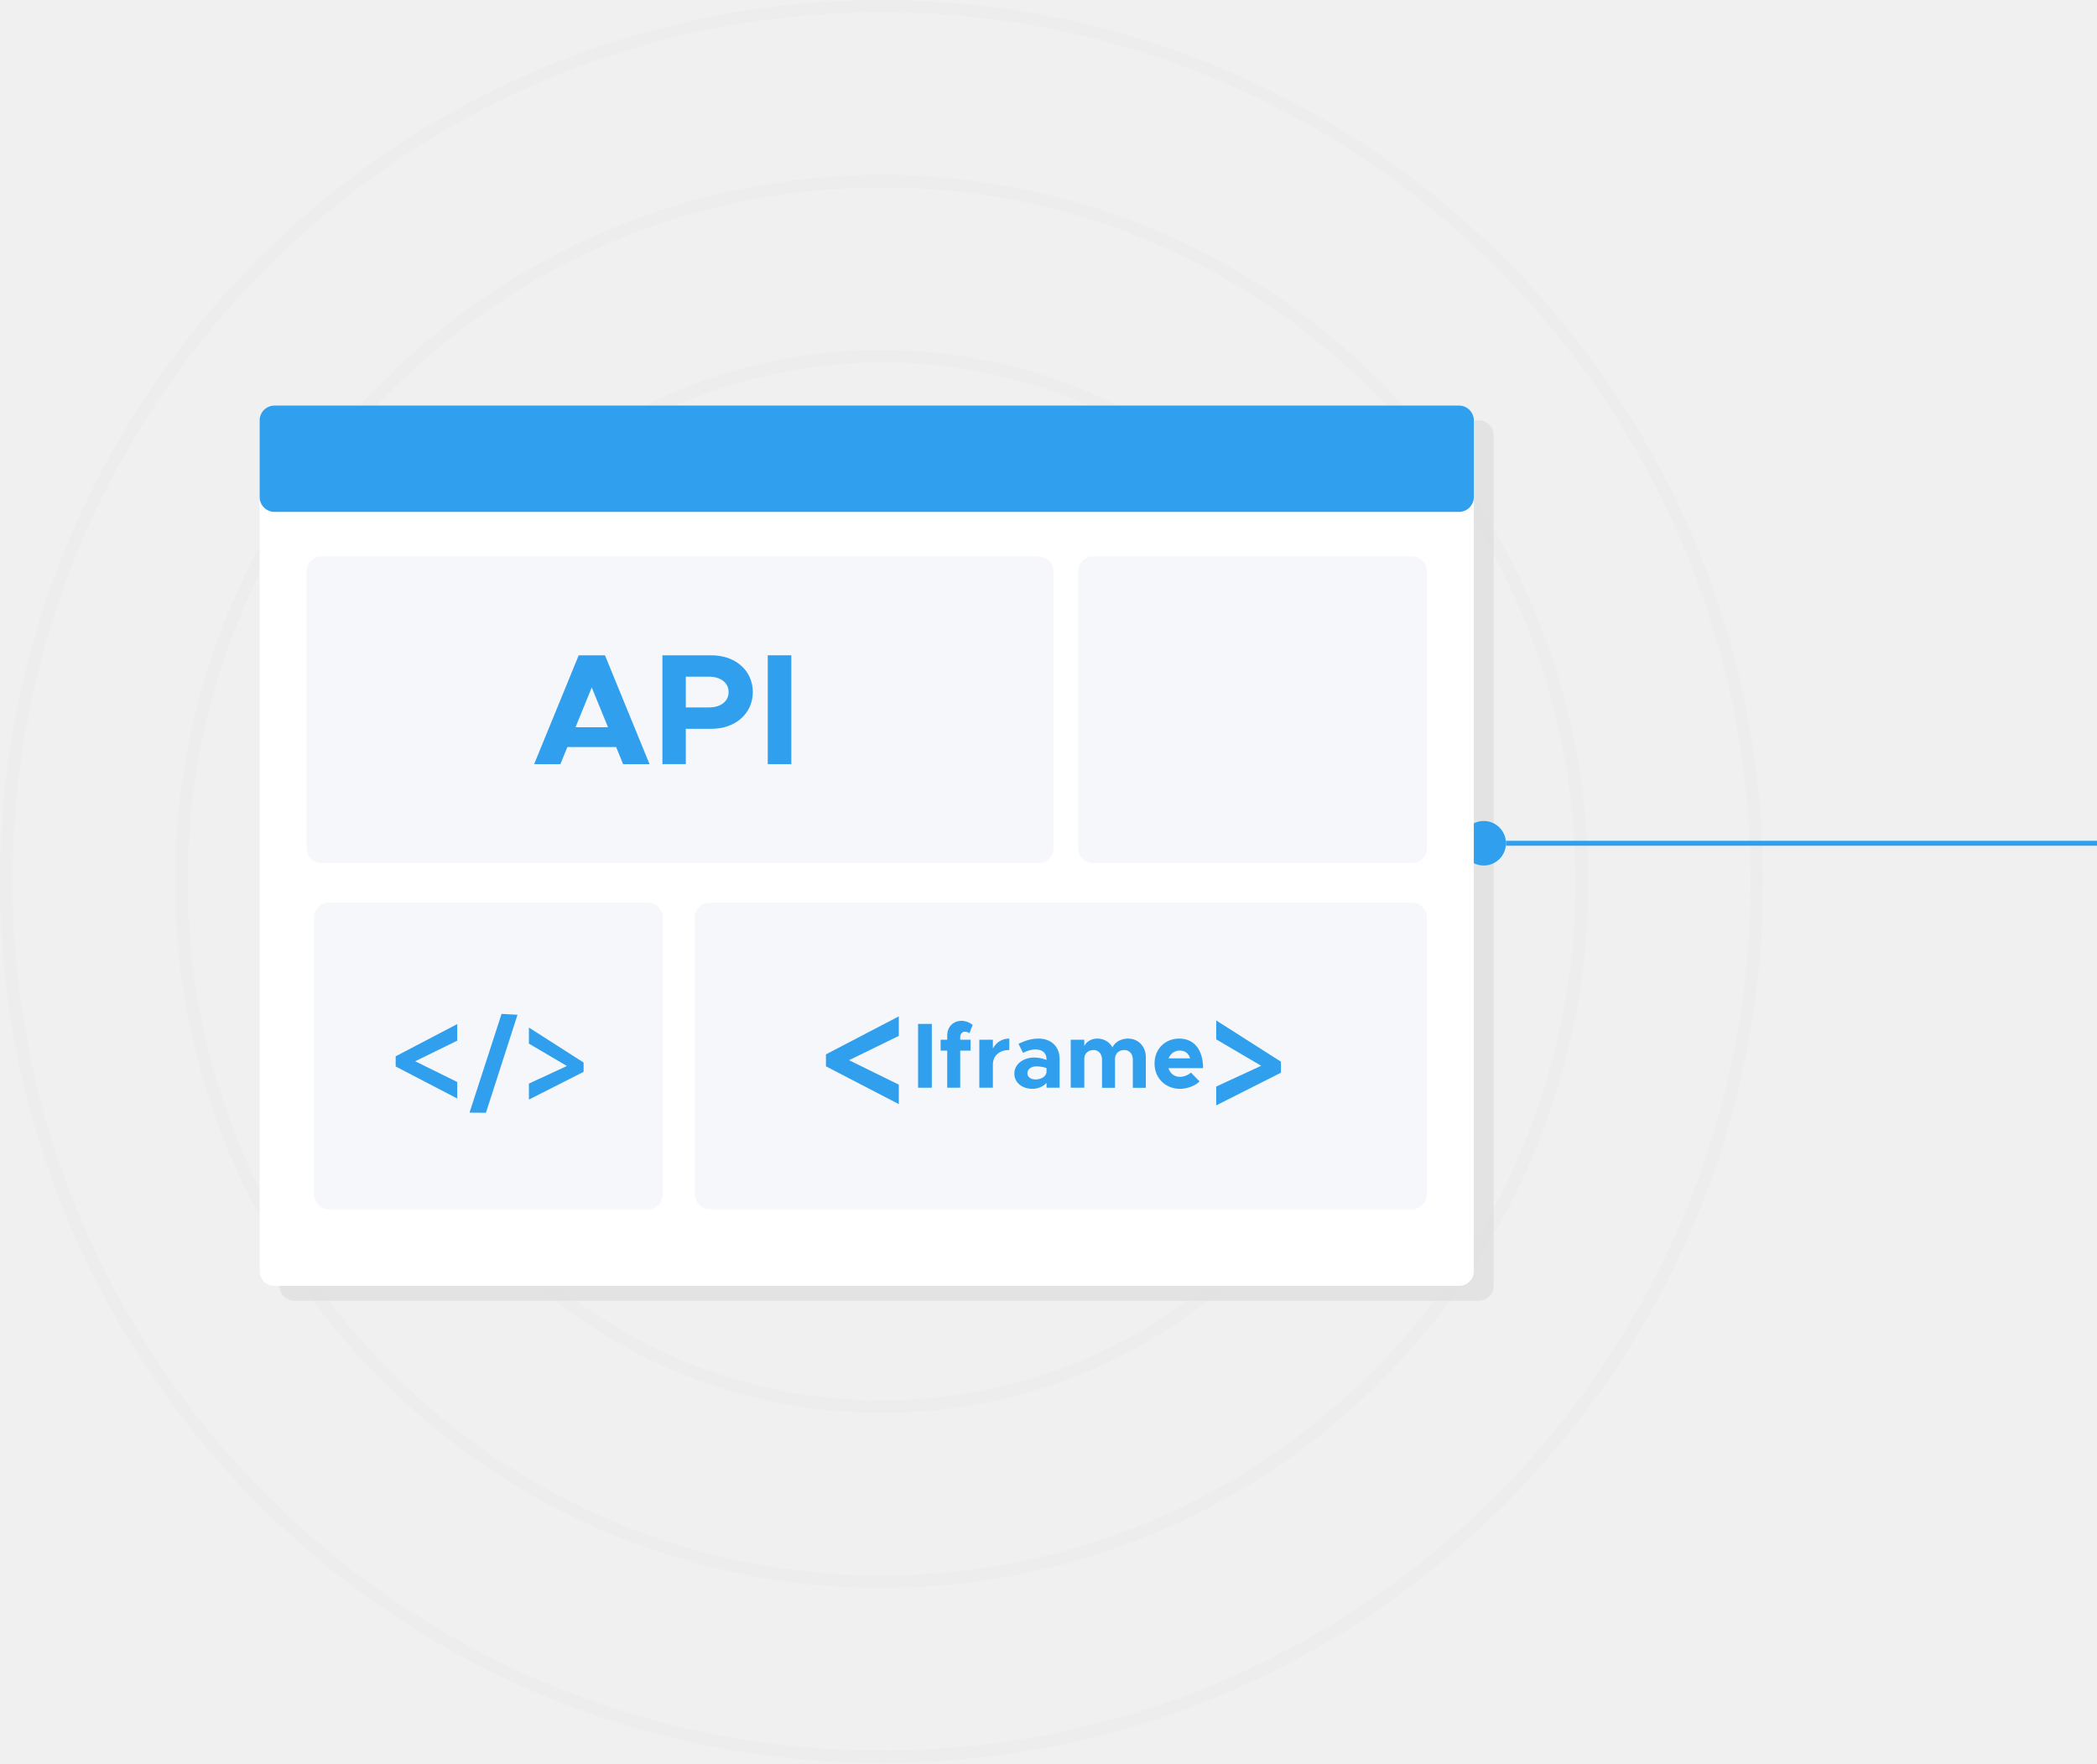
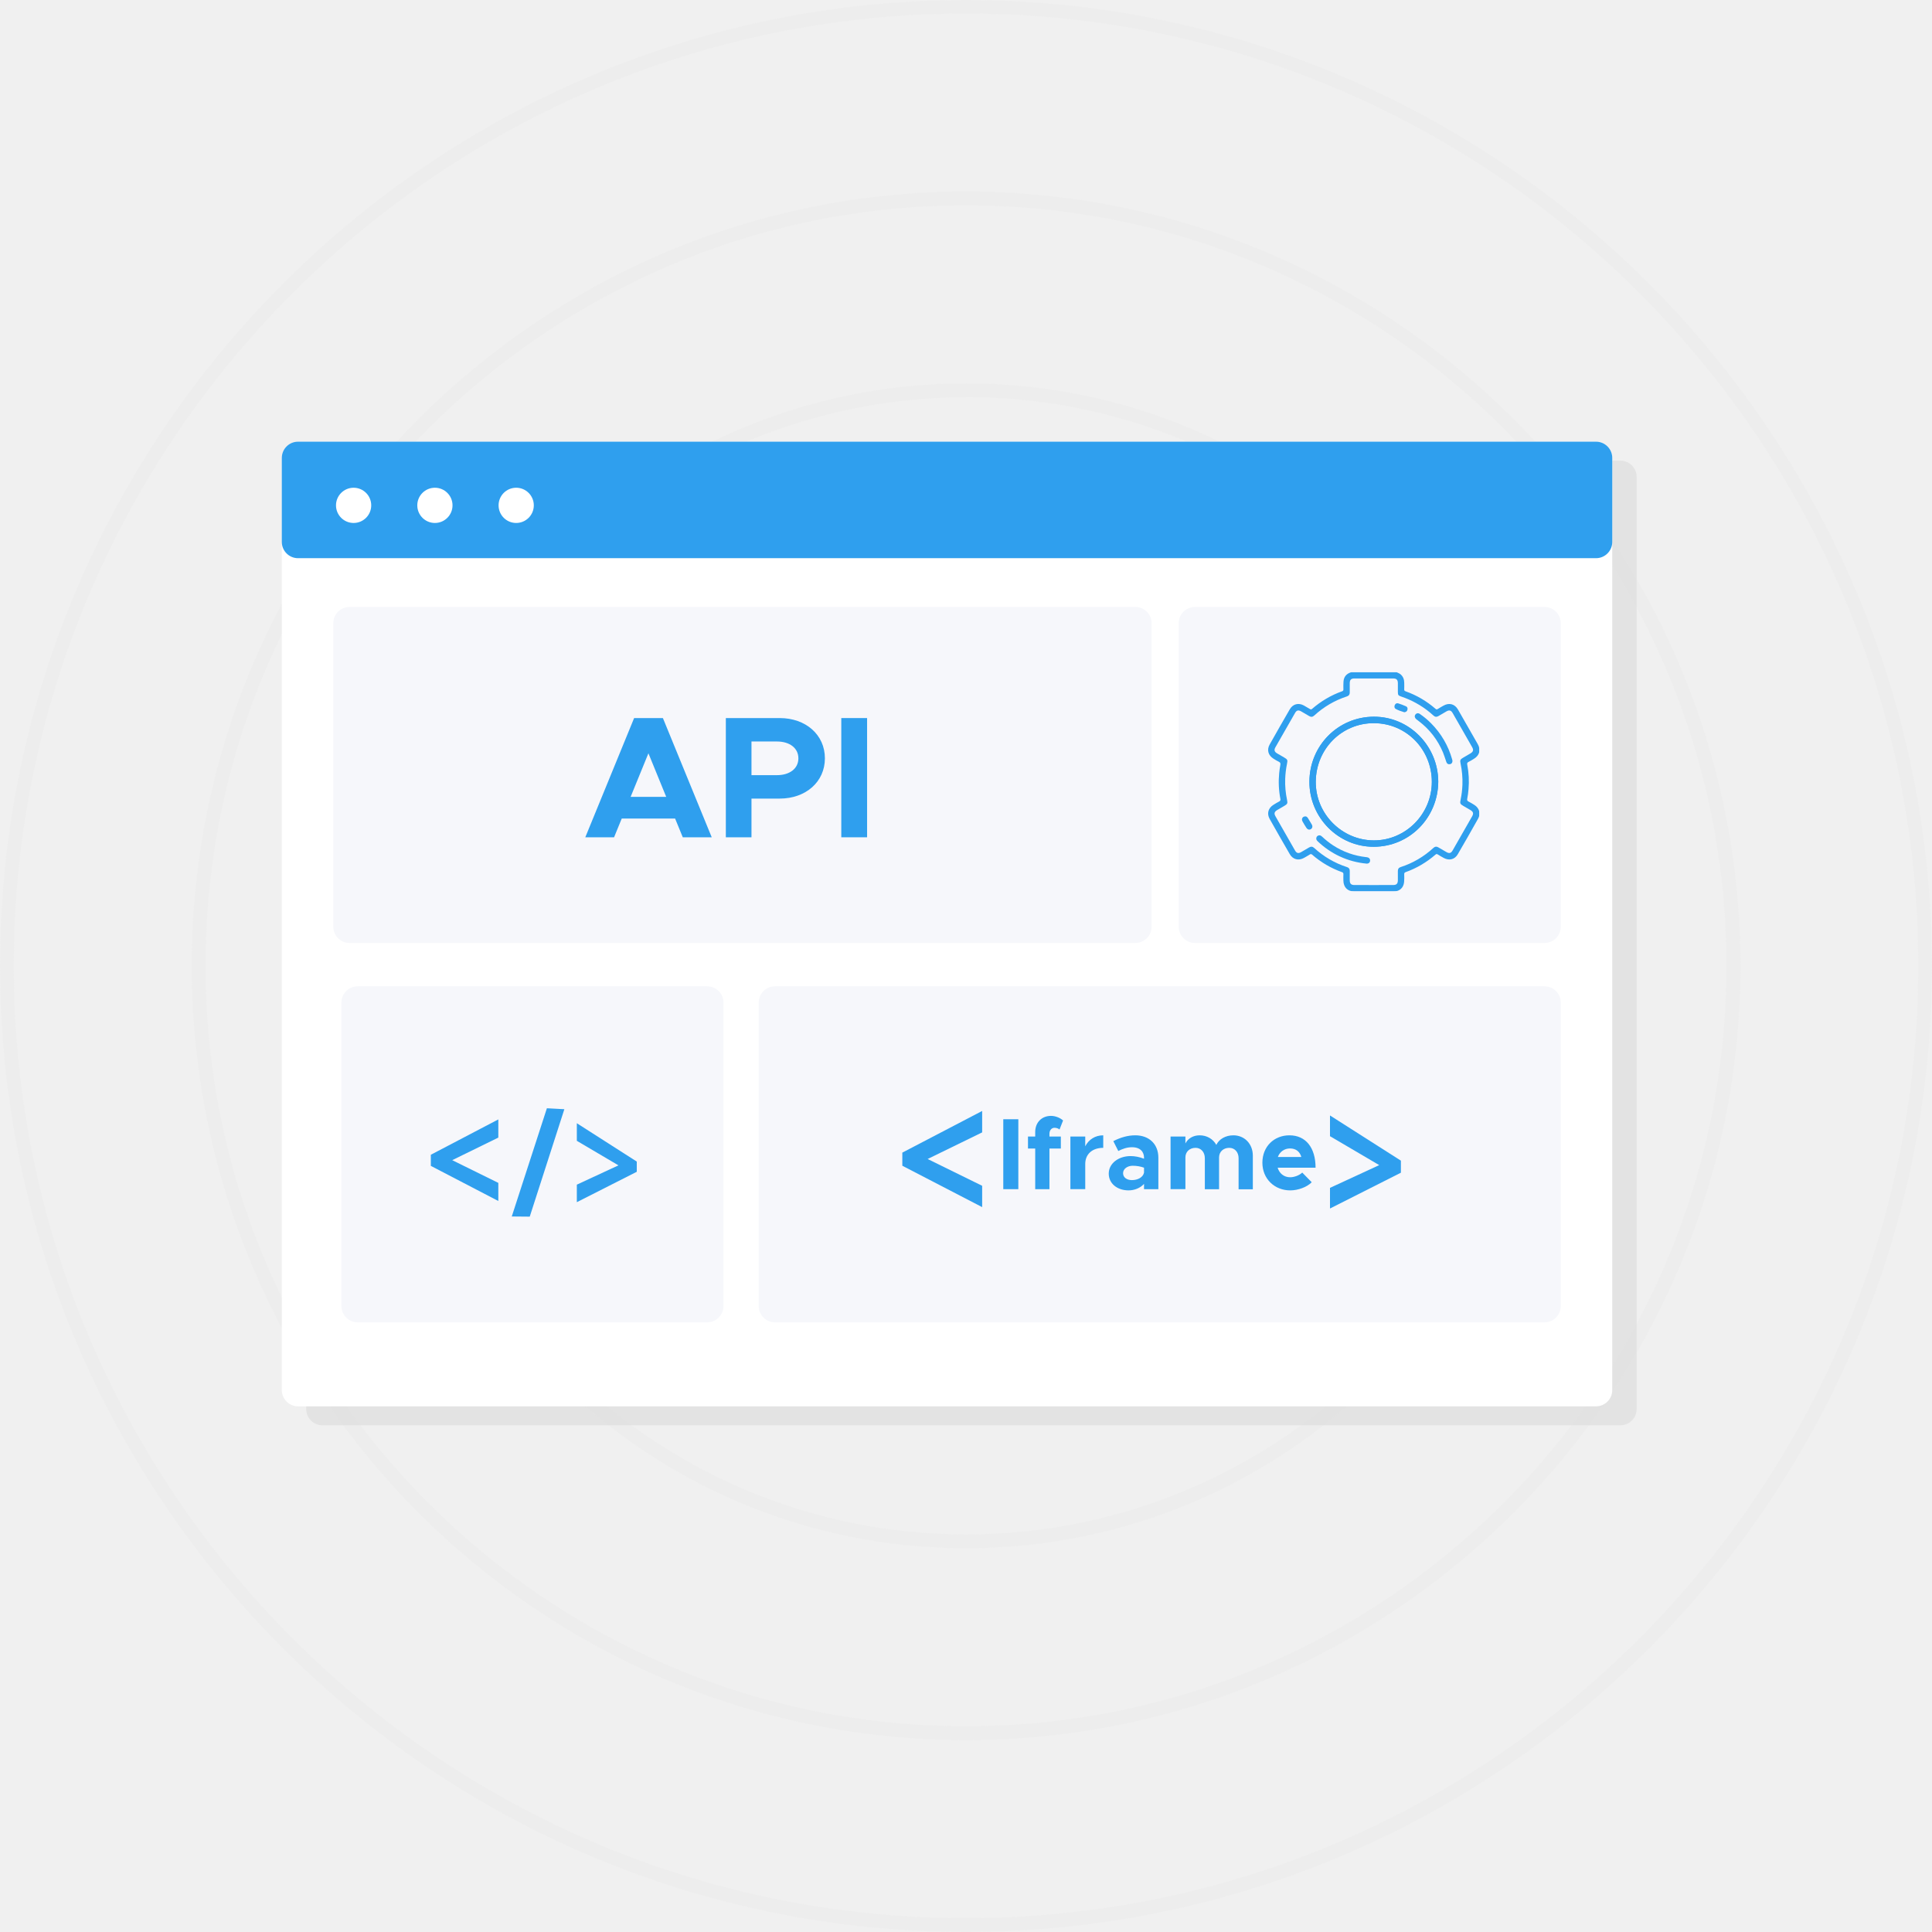
- <svg xmlns="http://www.w3.org/2000/svg" width="848" height="713" viewBox="0 0 848 713" fill="none">
+ <svg xmlns="http://www.w3.org/2000/svg" width="713" height="713" viewBox="0 0 713 713" fill="none">
  <path d="M119 526L598 526C601.314 526 604 523.314 604 520V176C604 172.686 601.314 170 598 170L119 170C115.686 170 113 172.686 113 176L113 520C113 523.314 115.686 526 119 526Z" fill="#E3E3E3" />
  <circle cx="130.5" cy="186.5" r="6.5" fill="white" />
+   <g opacity="0.15">
+     <path d="M356.5 713C159.89 713 0 553.045 0 356.5C0 159.955 159.955 0 356.5 0C553.045 0 713 159.955 713 356.5C713 553.045 553.175 713 356.5 713ZM356.5 5.023C162.742 5.023 5.104 162.661 5.104 356.435C5.104 550.209 162.807 707.847 356.5 707.847C550.193 707.847 707.912 550.209 707.912 356.435C707.912 162.661 550.339 5.023 356.5 5.023Z" fill="#E0E0E0" />
+     <path d="M356.501 642.202C198.928 642.202 70.733 514.008 70.733 356.435C70.733 198.862 198.992 70.668 356.501 70.668C514.009 70.668 642.333 198.878 642.333 356.435C642.333 513.992 514.138 642.202 356.501 642.202ZM356.501 75.821C201.78 75.821 75.886 201.698 75.886 356.435C75.886 511.172 201.844 637.033 356.501 637.033C511.157 637.033 637.115 511.156 637.115 356.435C637.115 201.714 511.303 75.821 356.501 75.821Z" fill="#E0E0E0" />
+     <path d="M356.501 571.405C237.965 571.405 141.531 474.971 141.531 356.435C141.531 237.899 238.029 141.466 356.501 141.466C474.972 141.466 571.47 237.899 571.47 356.435C571.47 474.971 475.102 571.405 356.501 571.405ZM356.501 146.619C300.885 146.7 247.571 168.834 208.251 208.167C168.931 247.499 146.813 300.819 146.749 356.435C146.749 472.119 240.881 566.252 356.566 566.252C412.221 566.252 465.597 544.143 504.951 504.788C544.305 465.434 566.414 412.058 566.414 356.403C566.414 300.747 544.305 247.371 504.951 208.017C465.597 168.663 412.221 146.554 356.566 146.554L356.501 146.619Z" fill="#E0E0E0" />
+     <path d="M356.501 500.607C327.977 500.607 300.093 492.149 276.376 476.302C252.659 460.454 234.174 437.93 223.258 411.577C212.343 385.224 209.487 356.227 215.051 328.251C220.616 300.274 234.352 274.577 254.522 254.407C274.691 234.238 300.389 220.502 328.365 214.937C356.341 209.373 385.339 212.229 411.692 223.144C438.044 234.06 460.569 252.545 476.416 276.262C492.263 299.979 500.721 327.862 500.721 356.387C500.691 394.627 485.487 431.293 458.447 458.333C431.407 485.373 394.741 500.577 356.501 500.607ZM356.501 217.416C329.005 217.416 302.128 225.57 279.266 240.845C256.405 256.121 238.586 277.833 228.064 303.235C217.542 328.637 214.789 356.589 220.153 383.556C225.517 410.523 238.758 435.294 258.2 454.736C277.642 474.178 302.413 487.419 329.38 492.783C356.347 498.147 384.299 495.394 409.701 484.872C435.103 474.35 456.815 456.531 472.091 433.67C487.366 410.808 495.52 383.93 495.52 356.435C495.477 319.578 480.816 284.243 454.755 258.181C428.693 232.12 393.358 217.459 356.501 217.416Z" fill="#E0E0E0" />
+     <path d="M356.501 429.809C341.989 429.809 327.803 425.506 315.737 417.444C303.67 409.381 294.266 397.922 288.712 384.514C283.159 371.107 281.706 356.354 284.537 342.121C287.368 327.888 294.356 314.813 304.618 304.552C314.879 294.29 327.953 287.302 342.187 284.471C356.42 281.64 371.173 283.093 384.58 288.646C397.988 294.2 409.447 303.604 417.51 315.671C425.572 327.737 429.875 341.923 429.875 356.435C429.854 375.889 422.117 394.539 408.361 408.295C394.605 422.051 375.955 429.788 356.501 429.809ZM356.501 288.214C343.008 288.214 329.818 292.215 318.6 299.711C307.381 307.208 298.637 317.862 293.473 330.328C288.31 342.794 286.959 356.511 289.591 369.745C292.223 382.978 298.721 395.134 308.262 404.675C317.802 414.216 329.958 420.713 343.192 423.346C356.425 425.978 370.142 424.627 382.608 419.463C395.074 414.3 405.729 405.556 413.225 394.337C420.721 383.118 424.722 369.928 424.722 356.435C424.701 338.348 417.506 321.009 404.717 308.219C391.928 295.43 374.588 288.236 356.501 288.214Z" fill="#E0E0E0" />
+   </g>
+   <g clip-path="url(#clip0_678_187)">
+     <path d="M110 519L589 519C592.314 519 595 516.314 595 513V169C595 165.686 592.314 163 589 163L110 163C106.686 163 104 165.686 104 169L104 513C104 516.314 106.686 519 110 519Z" fill="white" />
+     <path d="M129 348L419 348C422.314 348 425 345.314 425 342V230C425 226.686 422.314 224 419 224L129 224C125.686 224 123 226.686 123 230V342C123 345.314 125.686 348 129 348Z" fill="#F6F7FB" />
+     <path d="M441 348H570C573.314 348 576 345.314 576 342V230C576 226.686 573.314 224 570 224H441C437.686 224 435 226.686 435 230V342C435 345.314 437.686 348 441 348Z" fill="#F6F7FB" />
+     <path d="M132 488H261C264.314 488 267 485.314 267 482V370C267 366.686 264.314 364 261 364H132C128.686 364 126 366.686 126 370L126 482C126 485.314 128.686 488 132 488Z" fill="#F6F7FB" />
+     <path d="M286 488L570 488C573.314 488 576 485.314 576 482V370C576 366.686 573.314 364 570 364H286C282.686 364 280 366.686 280 370V482C280 485.314 282.686 488 286 488Z" fill="#F6F7FB" />
+     <path d="M110 205.999L589 205.999C592.314 205.999 595 203.313 595 199.999V169C595 165.686 592.314 163 589 163L110 163C106.686 163 104 165.686 104 169V199.999C104 203.313 106.686 205.999 110 205.999Z" fill="#2F9FEE" />
+     <path d="M183.905 443.224L159 430.265V426.157L183.905 413.116V419.825L166.896 428.157L183.905 436.543V443.224Z" fill="#2F9FEE" />
+     <path d="M208.274 409.349L195.501 448.999L188.865 448.94L201.829 409L208.275 409.349H208.274Z" fill="#2F9FEE" />
+     <path d="M212.879 437.194L228.238 430.071L212.879 421.016V414.523L235 428.674V432.445L212.879 443.661V437.195V437.194Z" fill="#2F9FEE" />
+     <g clip-path="url(#clip1_678_187)">
+       <path d="M362.463 445.485L333 430.213V425.371L362.463 410V417.907L342.341 427.726L362.463 437.611V445.485Z" fill="#2F9FEE" />
+       <path d="M490.83 438.379L509 429.983L490.83 419.311V411.657L517 428.336V432.781L490.83 446V438.379Z" fill="#2F9FEE" />
+       <path d="M370.258 413.053H375.812V438.858H370.258V413.053Z" fill="#2F9FEE" />
+       <path d="M387.296 419.438H391.5V423.871H387.296V438.858H382.042V423.871H379.377V419.438H382.042V417.748C382.042 414.255 384.443 411.813 387.86 411.813C389.435 411.813 391.2 412.489 392.326 413.503L391.012 416.846C390.637 416.471 389.886 416.208 389.136 416.208C388.122 416.208 387.296 417.11 387.296 418.388V419.439V419.438Z" fill="#2F9FEE" />
+       <path d="M407.148 418.987V423.607C403.095 423.607 400.505 425.936 400.505 429.579V438.856H395.025V419.438H400.505V423.044C401.781 420.528 404.183 418.987 407.148 418.987Z" fill="#2F9FEE" />
+       <path d="M427.491 427.251V438.858H422.199V436.904C420.811 438.481 418.596 439.307 416.495 439.307C412.367 439.307 409.177 436.829 409.177 433.11C409.177 429.391 412.742 426.649 417.246 426.649C418.822 426.649 420.548 426.987 422.199 427.625V427.25C422.199 425.184 420.923 423.381 417.734 423.381C415.933 423.381 414.243 423.982 412.704 424.771L410.865 421.128C413.604 419.738 416.269 418.987 418.971 418.987C424.038 418.987 427.491 422.179 427.491 427.25V427.251ZM422.199 432.736V430.933C420.96 430.482 419.535 430.22 418.033 430.22C416.044 430.22 414.468 431.384 414.468 432.961C414.468 434.538 415.857 435.516 417.734 435.516C419.835 435.516 421.824 434.539 422.199 432.736Z" fill="#2F9FEE" />
+       <path d="M462.355 426.499V438.895H457.1V427.438C457.1 425.185 455.674 423.607 453.648 423.607C451.471 423.607 449.895 425.071 449.895 427.137V438.894H444.641V427.437C444.641 425.184 443.215 423.605 441.226 423.605C439.011 423.605 437.473 425.07 437.473 427.136V438.855H431.993V419.438H437.473V421.992C438.411 420.152 440.325 418.987 442.727 418.987C445.392 418.987 447.681 420.34 448.883 422.518C449.897 420.377 452.298 418.987 455.188 418.987C459.242 418.987 462.356 422.105 462.356 426.499H462.355Z" fill="#2F9FEE" />
+       <path d="M480.592 432.736L484.083 436.303C482.356 438.106 479.017 439.309 476.163 439.309C470.384 439.309 465.88 435.065 465.88 429.092C465.88 423.12 470.196 418.988 475.863 418.988C481.943 418.988 485.507 423.608 485.507 430.933H471.509C472.147 433.037 473.836 434.464 476.125 434.464C477.664 434.464 479.54 433.75 480.591 432.736H480.592ZM471.585 426.989H480.254C479.73 425.074 478.302 423.833 476.088 423.833C474.023 423.833 472.298 425.035 471.585 426.989Z" fill="#2F9FEE" />
+     </g>
+   </g>
+   <path d="M249.145 302.082H229.451L226.62 309H216L234.021 265H244.641L262.662 309H251.979L249.147 302.082H249.145ZM245.863 294.076L239.298 278.001L232.733 294.076H245.861H245.863Z" fill="#2F9FEE" />
+   <path d="M267.87 265H287.757C297.347 265 304.426 271.149 304.426 279.858C304.426 288.567 297.347 294.716 287.757 294.716H277.331V308.998H267.87V265ZM286.728 286.071C291.425 286.071 294.643 283.637 294.643 279.858C294.643 276.079 291.425 273.646 286.728 273.646H277.331V286.071H286.728Z" fill="#2F9FEE" />
+   <path d="M310.476 265H320V309H310.476V265Z" fill="#2F9FEE" />
  <circle cx="160.5" cy="186.5" r="6.5" fill="white" />
+   <circle cx="130.5" cy="186.5" r="6.5" fill="white" />
  <circle cx="190.5" cy="186.5" r="6.5" fill="white" />
-   <g clip-path="url(#clip0_678_187)">
-     <mask id="path-5-inside-1_678_187" fill="white">
+   <g clip-path="url(#clip2_678_187)">
+     <mask id="path-31-inside-1_678_187" fill="white">
      <path d="M544.105 297.056C543.399 296.61 542.683 296.172 541.938 295.798C541.473 295.564 541.378 295.269 541.476 294.798C541.72 293.638 541.844 292.46 541.95 291.278C542.226 288.212 542.047 285.172 541.481 282.153C541.398 281.715 541.467 281.429 541.912 281.209C542.612 280.864 543.278 280.444 543.948 280.038C546.017 278.785 546.569 276.749 545.366 274.625C542.947 270.356 540.513 266.097 538.059 261.849C536.871 259.794 534.811 259.248 532.758 260.392C532.029 260.799 531.302 261.212 530.598 261.661C530.279 261.864 530.072 261.85 529.785 261.6C526.493 258.733 522.797 256.568 518.696 255.111C518.355 254.989 518.208 254.817 518.223 254.43C518.254 253.614 518.241 252.796 518.23 251.978C518.214 250.738 517.831 249.666 516.856 248.841C516.389 248.446 515.8 248.317 515.303 247.999H498.698C498.618 248.052 498.543 248.124 498.455 248.154C496.855 248.695 495.94 249.806 495.815 251.507C495.743 252.477 495.759 253.456 495.779 254.43C495.787 254.815 495.647 254.99 495.306 255.111C491.202 256.565 487.519 258.755 484.223 261.61C483.926 261.868 483.719 261.848 483.414 261.659C482.682 261.206 481.938 260.769 481.183 260.355C479.195 259.267 477.131 259.8 475.987 261.772C473.487 266.085 471.012 270.412 468.568 274.756C467.444 276.753 468.029 278.781 469.981 279.987C470.626 280.386 471.262 280.81 471.948 281.12C472.565 281.397 472.605 281.792 472.499 282.371C472.322 283.328 472.179 284.294 472.084 285.262C471.769 288.481 471.909 291.684 472.525 294.859C472.614 295.318 472.493 295.574 472.071 295.79C471.352 296.157 470.661 296.584 469.972 297.009C468.028 298.212 467.451 300.247 468.575 302.247C471.02 306.591 473.493 310.919 475.994 315.23C477.132 317.191 479.215 317.718 481.197 316.628C481.928 316.225 482.654 315.808 483.357 315.357C483.694 315.141 483.917 315.131 484.236 315.409C487.508 318.256 491.184 320.408 495.256 321.861C495.688 322.015 495.797 322.239 495.779 322.665C495.747 323.428 495.759 324.193 495.772 324.958C495.815 327.471 497.32 328.979 499.796 328.991C500.866 328.996 501.937 328.992 503.007 328.991C506.792 328.991 510.578 329.003 514.363 328.986C516.506 328.977 517.97 327.655 518.181 325.507C518.273 324.566 518.243 323.611 518.223 322.663C518.214 322.237 518.315 322.013 518.747 321.859C522.821 320.408 526.484 318.232 529.762 315.397C530.042 315.155 530.246 315.113 530.57 315.314C531.322 315.785 532.089 316.234 532.87 316.654C534.8 317.691 536.864 317.189 537.963 315.304C540.499 310.952 542.997 306.578 545.461 302.185C546.54 300.262 545.959 298.223 544.106 297.052L544.105 297.056ZM543.3 301.237C540.899 305.454 538.49 309.666 536.074 313.875C535.502 314.869 534.845 315.043 533.856 314.485C532.832 313.909 531.815 313.322 530.809 312.715C530.158 312.323 529.587 312.38 529.03 312.891C525.49 316.14 521.45 318.522 516.891 319.998C516.171 320.23 515.856 320.715 515.875 321.481C515.902 322.588 515.888 323.696 515.881 324.803C515.872 326.137 515.399 326.617 514.095 326.62C511.719 326.623 509.344 326.621 506.969 326.621C504.593 326.621 502.27 326.623 499.922 326.62C498.604 326.618 498.131 326.146 498.121 324.818C498.112 323.685 498.104 322.551 498.125 321.418C498.138 320.678 497.805 320.223 497.126 320.004C492.565 318.534 488.521 316.16 484.974 312.918C484.391 312.385 483.804 312.335 483.128 312.75C482.149 313.35 481.152 313.921 480.151 314.485C479.159 315.045 478.502 314.874 477.931 313.879C475.514 309.672 473.105 305.459 470.704 301.242C470.116 300.208 470.305 299.566 471.337 298.952C472.234 298.418 473.139 297.898 474.041 297.37C475.102 296.748 475.239 296.449 474.99 295.259C474.447 292.671 474.199 290.055 474.3 287.409C474.37 285.565 474.584 283.735 474.956 281.926C475.256 280.468 475.173 280.275 473.879 279.522C473.021 279.024 472.157 278.537 471.305 278.029C470.315 277.438 470.119 276.781 470.681 275.794C473.095 271.554 475.518 267.319 477.951 263.09C478.513 262.112 479.178 261.958 480.182 262.529C481.18 263.096 482.176 263.67 483.157 264.267C483.833 264.677 484.419 264.617 485.002 264.081C488.522 260.849 492.544 258.485 497.074 257.011C497.785 256.779 498.141 256.331 498.124 255.555C498.1 254.422 498.111 253.288 498.12 252.155C498.132 250.867 498.61 250.38 499.868 250.379C504.618 250.376 509.368 250.376 514.12 250.379C515.384 250.38 515.866 250.863 515.88 252.142C515.89 253.223 515.877 254.303 515.883 255.385C515.89 256.475 516.035 256.693 517.068 257.042C520.936 258.347 524.469 260.269 527.633 262.872C528.119 263.271 528.594 263.684 529.057 264.109C529.62 264.625 530.2 264.652 530.842 264.268C531.828 263.677 532.82 263.099 533.818 262.531C534.841 261.949 535.509 262.124 536.1 263.152C538.501 267.338 540.896 271.528 543.285 275.722C543.893 276.79 543.707 277.427 542.631 278.066C541.733 278.598 540.828 279.12 539.926 279.647C538.915 280.238 538.76 280.563 539.003 281.702C539.559 284.317 539.802 286.959 539.704 289.63C539.636 291.475 539.413 293.304 539.035 295.111C538.747 296.493 538.845 296.723 540.024 297.413C540.903 297.927 541.786 298.432 542.661 298.952C543.697 299.567 543.888 300.208 543.3 301.24V301.237Z" />
    </mask>
-     <path d="M544.105 297.056C543.399 296.61 542.683 296.172 541.938 295.798C541.473 295.564 541.378 295.269 541.476 294.798C541.72 293.638 541.844 292.46 541.95 291.278C542.226 288.212 542.047 285.172 541.481 282.153C541.398 281.715 541.467 281.429 541.912 281.209C542.612 280.864 543.278 280.444 543.948 280.038C546.017 278.785 546.569 276.749 545.366 274.625C542.947 270.356 540.513 266.097 538.059 261.849C536.871 259.794 534.811 259.248 532.758 260.392C532.029 260.799 531.302 261.212 530.598 261.661C530.279 261.864 530.072 261.85 529.785 261.6C526.493 258.733 522.797 256.568 518.696 255.111C518.355 254.989 518.208 254.817 518.223 254.43C518.254 253.614 518.241 252.796 518.23 251.978C518.214 250.738 517.831 249.666 516.856 248.841C516.389 248.446 515.8 248.317 515.303 247.999H498.698C498.618 248.052 498.543 248.124 498.455 248.154C496.855 248.695 495.94 249.806 495.815 251.507C495.743 252.477 495.759 253.456 495.779 254.43C495.787 254.815 495.647 254.99 495.306 255.111C491.202 256.565 487.519 258.755 484.223 261.61C483.926 261.868 483.719 261.848 483.414 261.659C482.682 261.206 481.938 260.769 481.183 260.355C479.195 259.267 477.131 259.8 475.987 261.772C473.487 266.085 471.012 270.412 468.568 274.756C467.444 276.753 468.029 278.781 469.981 279.987C470.626 280.386 471.262 280.81 471.948 281.12C472.565 281.397 472.605 281.792 472.499 282.371C472.322 283.328 472.179 284.294 472.084 285.262C471.769 288.481 471.909 291.684 472.525 294.859C472.614 295.318 472.493 295.574 472.071 295.79C471.352 296.157 470.661 296.584 469.972 297.009C468.028 298.212 467.451 300.247 468.575 302.247C471.02 306.591 473.493 310.919 475.994 315.23C477.132 317.191 479.215 317.718 481.197 316.628C481.928 316.225 482.654 315.808 483.357 315.357C483.694 315.141 483.917 315.131 484.236 315.409C487.508 318.256 491.184 320.408 495.256 321.861C495.688 322.015 495.797 322.239 495.779 322.665C495.747 323.428 495.759 324.193 495.772 324.958C495.815 327.471 497.32 328.979 499.796 328.991C500.866 328.996 501.937 328.992 503.007 328.991C506.792 328.991 510.578 329.003 514.363 328.986C516.506 328.977 517.97 327.655 518.181 325.507C518.273 324.566 518.243 323.611 518.223 322.663C518.214 322.237 518.315 322.013 518.747 321.859C522.821 320.408 526.484 318.232 529.762 315.397C530.042 315.155 530.246 315.113 530.57 315.314C531.322 315.785 532.089 316.234 532.87 316.654C534.8 317.691 536.864 317.189 537.963 315.304C540.499 310.952 542.997 306.578 545.461 302.185C546.54 300.262 545.959 298.223 544.106 297.052L544.105 297.056ZM543.3 301.237C540.899 305.454 538.49 309.666 536.074 313.875C535.502 314.869 534.845 315.043 533.856 314.485C532.832 313.909 531.815 313.322 530.809 312.715C530.158 312.323 529.587 312.38 529.03 312.891C525.49 316.14 521.45 318.522 516.891 319.998C516.171 320.23 515.856 320.715 515.875 321.481C515.902 322.588 515.888 323.696 515.881 324.803C515.872 326.137 515.399 326.617 514.095 326.62C511.719 326.623 509.344 326.621 506.969 326.621C504.593 326.621 502.27 326.623 499.922 326.62C498.604 326.618 498.131 326.146 498.121 324.818C498.112 323.685 498.104 322.551 498.125 321.418C498.138 320.678 497.805 320.223 497.126 320.004C492.565 318.534 488.521 316.16 484.974 312.918C484.391 312.385 483.804 312.335 483.128 312.75C482.149 313.35 481.152 313.921 480.151 314.485C479.159 315.045 478.502 314.874 477.931 313.879C475.514 309.672 473.105 305.459 470.704 301.242C470.116 300.208 470.305 299.566 471.337 298.952C472.234 298.418 473.139 297.898 474.041 297.37C475.102 296.748 475.239 296.449 474.99 295.259C474.447 292.671 474.199 290.055 474.3 287.409C474.37 285.565 474.584 283.735 474.956 281.926C475.256 280.468 475.173 280.275 473.879 279.522C473.021 279.024 472.157 278.537 471.305 278.029C470.315 277.438 470.119 276.781 470.681 275.794C473.095 271.554 475.518 267.319 477.951 263.09C478.513 262.112 479.178 261.958 480.182 262.529C481.18 263.096 482.176 263.67 483.157 264.267C483.833 264.677 484.419 264.617 485.002 264.081C488.522 260.849 492.544 258.485 497.074 257.011C497.785 256.779 498.141 256.331 498.124 255.555C498.1 254.422 498.111 253.288 498.12 252.155C498.132 250.867 498.61 250.38 499.868 250.379C504.618 250.376 509.368 250.376 514.12 250.379C515.384 250.38 515.866 250.863 515.88 252.142C515.89 253.223 515.877 254.303 515.883 255.385C515.89 256.475 516.035 256.693 517.068 257.042C520.936 258.347 524.469 260.269 527.633 262.872C528.119 263.271 528.594 263.684 529.057 264.109C529.62 264.625 530.2 264.652 530.842 264.268C531.828 263.677 532.82 263.099 533.818 262.531C534.841 261.949 535.509 262.124 536.1 263.152C538.501 267.338 540.896 271.528 543.285 275.722C543.893 276.79 543.707 277.427 542.631 278.066C541.733 278.598 540.828 279.12 539.926 279.647C538.915 280.238 538.76 280.563 539.003 281.702C539.559 284.317 539.802 286.959 539.704 289.63C539.636 291.475 539.413 293.304 539.035 295.111C538.747 296.493 538.845 296.723 540.024 297.413C540.903 297.927 541.786 298.432 542.661 298.952C543.697 299.567 543.888 300.208 543.3 301.24V301.237Z" fill="#2F9FEE" stroke="#2F9FEE" stroke-width="6" mask="url(#path-5-inside-1_678_187)" />
-     <mask id="path-6-inside-2_678_187" fill="white">
+     <path d="M544.105 297.056C543.399 296.61 542.683 296.172 541.938 295.798C541.473 295.564 541.378 295.269 541.476 294.798C541.72 293.638 541.844 292.46 541.95 291.278C542.226 288.212 542.047 285.172 541.481 282.153C541.398 281.715 541.467 281.429 541.912 281.209C542.612 280.864 543.278 280.444 543.948 280.038C546.017 278.785 546.569 276.749 545.366 274.625C542.947 270.356 540.513 266.097 538.059 261.849C536.871 259.794 534.811 259.248 532.758 260.392C532.029 260.799 531.302 261.212 530.598 261.661C530.279 261.864 530.072 261.85 529.785 261.6C526.493 258.733 522.797 256.568 518.696 255.111C518.355 254.989 518.208 254.817 518.223 254.43C518.254 253.614 518.241 252.796 518.23 251.978C518.214 250.738 517.831 249.666 516.856 248.841C516.389 248.446 515.8 248.317 515.303 247.999H498.698C498.618 248.052 498.543 248.124 498.455 248.154C496.855 248.695 495.94 249.806 495.815 251.507C495.743 252.477 495.759 253.456 495.779 254.43C495.787 254.815 495.647 254.99 495.306 255.111C491.202 256.565 487.519 258.755 484.223 261.61C483.926 261.868 483.719 261.848 483.414 261.659C482.682 261.206 481.938 260.769 481.183 260.355C479.195 259.267 477.131 259.8 475.987 261.772C473.487 266.085 471.012 270.412 468.568 274.756C467.444 276.753 468.029 278.781 469.981 279.987C470.626 280.386 471.262 280.81 471.948 281.12C472.565 281.397 472.605 281.792 472.499 282.371C472.322 283.328 472.179 284.294 472.084 285.262C471.769 288.481 471.909 291.684 472.525 294.859C472.614 295.318 472.493 295.574 472.071 295.79C471.352 296.157 470.661 296.584 469.972 297.009C468.028 298.212 467.451 300.247 468.575 302.247C471.02 306.591 473.493 310.919 475.994 315.23C477.132 317.191 479.215 317.718 481.197 316.628C481.928 316.225 482.654 315.808 483.357 315.357C483.694 315.141 483.917 315.131 484.236 315.409C487.508 318.256 491.184 320.408 495.256 321.861C495.688 322.015 495.797 322.239 495.779 322.665C495.747 323.428 495.759 324.193 495.772 324.958C495.815 327.471 497.32 328.979 499.796 328.991C500.866 328.996 501.937 328.992 503.007 328.991C506.792 328.991 510.578 329.003 514.363 328.986C516.506 328.977 517.97 327.655 518.181 325.507C518.273 324.566 518.243 323.611 518.223 322.663C518.214 322.237 518.315 322.013 518.747 321.859C522.821 320.408 526.484 318.232 529.762 315.397C530.042 315.155 530.246 315.113 530.57 315.314C531.322 315.785 532.089 316.234 532.87 316.654C534.8 317.691 536.864 317.189 537.963 315.304C540.499 310.952 542.997 306.578 545.461 302.185C546.54 300.262 545.959 298.223 544.106 297.052L544.105 297.056ZM543.3 301.237C540.899 305.454 538.49 309.666 536.074 313.875C535.502 314.869 534.845 315.043 533.856 314.485C532.832 313.909 531.815 313.322 530.809 312.715C530.158 312.323 529.587 312.38 529.03 312.891C525.49 316.14 521.45 318.522 516.891 319.998C516.171 320.23 515.856 320.715 515.875 321.481C515.902 322.588 515.888 323.696 515.881 324.803C515.872 326.137 515.399 326.617 514.095 326.62C511.719 326.623 509.344 326.621 506.969 326.621C504.593 326.621 502.27 326.623 499.922 326.62C498.604 326.618 498.131 326.146 498.121 324.818C498.112 323.685 498.104 322.551 498.125 321.418C498.138 320.678 497.805 320.223 497.126 320.004C492.565 318.534 488.521 316.16 484.974 312.918C484.391 312.385 483.804 312.335 483.128 312.75C482.149 313.35 481.152 313.921 480.151 314.485C479.159 315.045 478.502 314.874 477.931 313.879C475.514 309.672 473.105 305.459 470.704 301.242C470.116 300.208 470.305 299.566 471.337 298.952C472.234 298.418 473.139 297.898 474.041 297.37C475.102 296.748 475.239 296.449 474.99 295.259C474.447 292.671 474.199 290.055 474.3 287.409C474.37 285.565 474.584 283.735 474.956 281.926C475.256 280.468 475.173 280.275 473.879 279.522C473.021 279.024 472.157 278.537 471.305 278.029C470.315 277.438 470.119 276.781 470.681 275.794C473.095 271.554 475.518 267.319 477.951 263.09C478.513 262.112 479.178 261.958 480.182 262.529C481.18 263.096 482.176 263.67 483.157 264.267C483.833 264.677 484.419 264.617 485.002 264.081C488.522 260.849 492.544 258.485 497.074 257.011C497.785 256.779 498.141 256.331 498.124 255.555C498.1 254.422 498.111 253.288 498.12 252.155C498.132 250.867 498.61 250.38 499.868 250.379C504.618 250.376 509.368 250.376 514.12 250.379C515.384 250.38 515.866 250.863 515.88 252.142C515.89 253.223 515.877 254.303 515.883 255.385C515.89 256.475 516.035 256.693 517.068 257.042C520.936 258.347 524.469 260.269 527.633 262.872C528.119 263.271 528.594 263.684 529.057 264.109C529.62 264.625 530.2 264.652 530.842 264.268C531.828 263.677 532.82 263.099 533.818 262.531C534.841 261.949 535.509 262.124 536.1 263.152C538.501 267.338 540.896 271.528 543.285 275.722C543.893 276.79 543.707 277.427 542.631 278.066C541.733 278.598 540.828 279.12 539.926 279.647C538.915 280.238 538.76 280.563 539.003 281.702C539.559 284.317 539.802 286.959 539.704 289.63C539.636 291.475 539.413 293.304 539.035 295.111C538.747 296.493 538.845 296.723 540.024 297.413C540.903 297.927 541.786 298.432 542.661 298.952C543.697 299.567 543.888 300.208 543.3 301.24V301.237Z" fill="#2F9FEE" stroke="#2F9FEE" stroke-width="6" mask="url(#path-31-inside-1_678_187)" />
+     <mask id="path-32-inside-2_678_187" fill="white">
      <path d="M507.019 264.496C493.804 264.531 483.266 275.177 483.234 288.518C483.202 301.723 493.909 312.534 506.982 312.5C520.198 312.465 530.674 301.818 530.785 288.477C530.738 275.271 520.094 264.461 507.02 264.496H507.019ZM506.976 310.144C495.195 310.092 485.502 300.343 485.581 288.493C485.664 276.35 495.218 266.833 507.064 266.882C519.111 266.933 528.409 276.657 528.413 288.542C528.418 300.471 518.682 310.196 506.976 310.143V310.144Z" />
    </mask>
    <path d="M507.019 264.496C493.804 264.531 483.266 275.177 483.234 288.518C483.202 301.723 493.909 312.534 506.982 312.5C520.198 312.465 530.674 301.818 530.785 288.477C530.738 275.271 520.094 264.461 507.02 264.496H507.019ZM506.976 310.144C495.195 310.092 485.502 300.343 485.581 288.493C485.664 276.35 495.218 266.833 507.064 266.882C519.111 266.933 528.409 276.657 528.413 288.542C528.418 300.471 518.682 310.196 506.976 310.143V310.144Z" fill="#2F9FEE" />
-     <path d="M507.019 264.496V261.496L507.011 261.496L507.019 264.496ZM483.234 288.518L486.234 288.525L486.234 288.525L483.234 288.518ZM506.982 312.5L506.99 315.5H506.991L506.982 312.5ZM530.785 288.477L533.785 288.502L533.785 288.484L533.785 288.467L530.785 288.477ZM507.02 264.496V267.496L507.028 267.496L507.02 264.496ZM506.976 310.144L506.963 313.144L509.976 313.158V310.144H506.976ZM485.581 288.493L482.581 288.472L482.581 288.473L485.581 288.493ZM507.064 266.882L507.077 263.882L507.076 263.882L507.064 266.882ZM528.413 288.542L531.413 288.54V288.54L528.413 288.542ZM506.976 310.143L506.99 307.143L503.976 307.13V310.143H506.976ZM507.011 261.496C492.118 261.535 480.27 273.547 480.234 288.511L486.234 288.525C486.262 276.808 495.49 267.526 507.027 267.496L507.011 261.496ZM480.234 288.511C480.198 303.35 492.226 315.539 506.99 315.5L506.975 309.5C495.592 309.53 486.206 300.096 486.234 288.525L480.234 288.511ZM506.991 315.5C521.897 315.46 533.661 303.439 533.785 288.502L527.785 288.452C527.687 300.197 518.498 309.469 506.974 309.5L506.991 315.5ZM533.785 288.467C533.732 273.654 521.79 261.457 507.012 261.496L507.028 267.496C518.397 267.466 527.743 276.889 527.785 288.488L533.785 288.467ZM507.02 261.496H507.019V267.496H507.02V261.496ZM506.99 307.144C496.864 307.099 488.513 298.7 488.581 288.513L482.581 288.473C482.491 301.986 493.525 313.084 506.963 313.144L506.99 307.144ZM488.581 288.513C488.653 277.985 496.899 269.84 507.052 269.882L507.076 263.882C493.538 263.826 482.675 274.715 482.581 288.472L488.581 288.513ZM507.051 269.882C517.391 269.926 525.409 278.253 525.413 288.543L531.413 288.54C531.408 275.061 520.831 263.94 507.077 263.882L507.051 269.882ZM525.413 288.543C525.417 298.836 517.008 307.188 506.99 307.143L506.963 313.143C520.357 313.203 531.418 302.107 531.413 288.54L525.413 288.543ZM503.976 310.143V310.144H509.976V310.143H503.976Z" fill="#2F9FEE" mask="url(#path-6-inside-2_678_187)" />
+     <path d="M507.019 264.496V261.496L507.011 261.496L507.019 264.496ZM483.234 288.518L486.234 288.525L486.234 288.525L483.234 288.518ZM506.982 312.5L506.99 315.5H506.991L506.982 312.5ZM530.785 288.477L533.785 288.502L533.785 288.484L533.785 288.467L530.785 288.477ZM507.02 264.496V267.496L507.028 267.496L507.02 264.496ZM506.976 310.144L506.963 313.144L509.976 313.158V310.144H506.976ZM485.581 288.493L482.581 288.472L482.581 288.473L485.581 288.493ZM507.064 266.882L507.077 263.882L507.076 263.882L507.064 266.882ZM528.413 288.542L531.413 288.54V288.54L528.413 288.542ZM506.976 310.143L506.99 307.143L503.976 307.13V310.143H506.976ZM507.011 261.496C492.118 261.535 480.27 273.547 480.234 288.511L486.234 288.525C486.262 276.808 495.49 267.526 507.027 267.496L507.011 261.496ZM480.234 288.511C480.198 303.35 492.226 315.539 506.99 315.5L506.975 309.5C495.592 309.53 486.206 300.096 486.234 288.525L480.234 288.511ZM506.991 315.5C521.897 315.46 533.661 303.439 533.785 288.502L527.785 288.452C527.687 300.197 518.498 309.469 506.974 309.5L506.991 315.5ZM533.785 288.467C533.732 273.654 521.79 261.457 507.012 261.496L507.028 267.496C518.397 267.466 527.743 276.889 527.785 288.488L533.785 288.467ZM507.02 261.496H507.019V267.496H507.02V261.496ZM506.99 307.144C496.864 307.099 488.513 298.7 488.581 288.513L482.581 288.473C482.491 301.986 493.525 313.084 506.963 313.144L506.99 307.144ZM488.581 288.513C488.653 277.985 496.899 269.84 507.052 269.882L507.076 263.882C493.538 263.826 482.675 274.715 482.581 288.472L488.581 288.513ZM507.051 269.882C517.391 269.926 525.409 278.253 525.413 288.543L531.413 288.54C531.408 275.061 520.831 263.94 507.077 263.882L507.051 269.882ZM525.413 288.543C525.417 298.836 517.008 307.188 506.99 307.143L506.963 313.143C520.357 313.203 531.418 302.107 531.413 288.54L525.413 288.543ZM503.976 310.143V310.144H509.976V310.143H503.976Z" fill="#2F9FEE" mask="url(#path-32-inside-2_678_187)" />
    <path d="M528.237 267.035C526.953 265.723 525.541 264.554 524.037 263.505C523.385 263.05 522.721 263.164 522.323 263.744C521.957 264.277 522.081 264.925 522.66 265.411C522.96 265.662 523.281 265.889 523.593 266.126C527.615 269.184 530.6 273.053 532.557 277.743C533.032 278.883 533.362 280.07 533.775 281.229C534.003 281.867 534.472 282.147 535.12 282.019C535.74 281.897 536.034 281.464 536.031 280.738C535.993 280.592 535.94 280.363 535.876 280.137C534.444 275.107 531.873 270.75 528.236 267.034L528.237 267.035Z" fill="#2F9FEE" />
    <path d="M504.515 316.355C504.413 316.336 504.307 316.339 504.204 316.327C499.789 315.833 495.699 314.409 491.961 311.97C490.535 311.038 489.216 309.972 487.967 308.813C487.618 308.489 487.245 308.182 486.721 308.294C486.253 308.394 485.932 308.668 485.801 309.153C485.638 309.752 485.94 310.151 486.337 310.528C488.733 312.79 491.405 314.64 494.383 316.031C497.526 317.499 500.828 318.387 504.388 318.724C505.042 318.746 505.547 318.37 505.624 317.715C505.706 317.009 505.295 316.502 504.516 316.357L504.515 316.355Z" fill="#2F9FEE" />
    <path d="M482.686 301.913C482.437 301.512 482.088 301.261 481.716 301.284C480.672 301.312 480.191 302.247 480.681 303.132C481.124 303.933 481.605 304.714 482.104 305.482C482.546 306.165 483.201 306.345 483.771 305.994C484.347 305.639 484.499 304.959 484.106 304.265C483.656 303.468 483.169 302.691 482.686 301.913Z" fill="#2F9FEE" />
    <path d="M515.095 261.628C516.089 262.196 517.193 262.507 518.27 262.861C518.804 262.771 519.233 262.573 519.392 262.014C519.554 261.444 519.428 260.912 518.895 260.67C517.953 260.245 516.98 259.879 515.994 259.571C515.434 259.395 514.952 259.695 514.728 260.233C514.509 260.758 514.576 261.331 515.095 261.628Z" fill="#2F9FEE" />
  </g>
-   <circle cx="600" cy="341" r="9" fill="#2F9FEE" />
-   <g opacity="0.15">
-     <path d="M356.5 713C159.89 713 0 553.045 0 356.5C0 159.955 159.955 0 356.5 0C553.045 0 713 159.955 713 356.5C713 553.045 553.175 713 356.5 713ZM356.5 5.023C162.742 5.023 5.104 162.661 5.104 356.435C5.104 550.209 162.807 707.847 356.5 707.847C550.193 707.847 707.912 550.209 707.912 356.435C707.912 162.661 550.339 5.023 356.5 5.023Z" fill="#E0E0E0" />
-     <path d="M356.501 642.202C198.928 642.202 70.733 514.008 70.733 356.435C70.733 198.862 198.992 70.668 356.501 70.668C514.009 70.668 642.333 198.878 642.333 356.435C642.333 513.992 514.138 642.202 356.501 642.202ZM356.501 75.821C201.78 75.821 75.886 201.698 75.886 356.435C75.886 511.172 201.844 637.033 356.501 637.033C511.157 637.033 637.115 511.156 637.115 356.435C637.115 201.714 511.303 75.821 356.501 75.821Z" fill="#E0E0E0" />
-     <path d="M356.501 571.405C237.965 571.405 141.531 474.971 141.531 356.435C141.531 237.899 238.029 141.466 356.501 141.466C474.972 141.466 571.47 237.899 571.47 356.435C571.47 474.971 475.102 571.405 356.501 571.405ZM356.501 146.619C300.885 146.7 247.571 168.834 208.251 208.167C168.931 247.499 146.813 300.819 146.749 356.435C146.749 472.119 240.881 566.252 356.566 566.252C412.221 566.252 465.597 544.143 504.951 504.788C544.305 465.434 566.414 412.058 566.414 356.403C566.414 300.747 544.305 247.371 504.951 208.017C465.597 168.663 412.221 146.554 356.566 146.554L356.501 146.619Z" fill="#E0E0E0" />
-     <path d="M356.501 500.607C327.977 500.607 300.093 492.149 276.376 476.302C252.659 460.454 234.174 437.93 223.258 411.577C212.343 385.224 209.487 356.227 215.051 328.251C220.616 300.274 234.352 274.577 254.522 254.407C274.691 234.238 300.389 220.502 328.365 214.937C356.341 209.373 385.339 212.229 411.692 223.144C438.044 234.06 460.569 252.545 476.416 276.262C492.263 299.979 500.721 327.862 500.721 356.387C500.691 394.627 485.487 431.293 458.447 458.333C431.407 485.373 394.741 500.577 356.501 500.607V500.607ZM356.501 217.416C329.005 217.416 302.128 225.57 279.266 240.845C256.405 256.121 238.586 277.833 228.064 303.235C217.542 328.637 214.789 356.589 220.153 383.556C225.517 410.523 238.758 435.294 258.2 454.736C277.642 474.178 302.413 487.419 329.38 492.783C356.347 498.147 384.299 495.394 409.701 484.872C435.103 474.35 456.815 456.531 472.091 433.67C487.366 410.808 495.52 383.93 495.52 356.435C495.477 319.578 480.816 284.243 454.755 258.181C428.693 232.12 393.358 217.459 356.501 217.416V217.416Z" fill="#E0E0E0" />
-     <path d="M356.501 429.809C341.989 429.809 327.803 425.506 315.737 417.444C303.67 409.381 294.266 397.922 288.712 384.514C283.159 371.107 281.706 356.354 284.537 342.121C287.368 327.888 294.356 314.813 304.618 304.552C314.879 294.29 327.953 287.302 342.187 284.471C356.42 281.64 371.173 283.093 384.58 288.646C397.988 294.2 409.447 303.604 417.51 315.671C425.572 327.737 429.875 341.923 429.875 356.435C429.854 375.889 422.117 394.539 408.361 408.295C394.605 422.051 375.955 429.788 356.501 429.809V429.809ZM356.501 288.214C343.008 288.214 329.818 292.215 318.6 299.711C307.381 307.208 298.637 317.862 293.473 330.328C288.31 342.794 286.959 356.511 289.591 369.745C292.223 382.978 298.721 395.134 308.262 404.675C317.802 414.216 329.958 420.713 343.192 423.346C356.425 425.978 370.142 424.627 382.608 419.463C395.074 414.3 405.729 405.556 413.225 394.337C420.721 383.118 424.722 369.928 424.722 356.435C424.701 338.348 417.506 321.009 404.717 308.219C391.928 295.43 374.588 288.236 356.501 288.214V288.214Z" fill="#E0E0E0" />
-   </g>
-   <g clip-path="url(#clip1_678_187)">
-     <path d="M111 520L590 520C593.314 520 596 517.314 596 514V170C596 166.686 593.314 164 590 164L111 164C107.686 164 105 166.686 105 170L105 514C105 517.314 107.686 520 111 520Z" fill="white" />
-     <path d="M130 349L420 349C423.314 349 426 346.314 426 343V231C426 227.686 423.314 225 420 225L130 225C126.686 225 124 227.686 124 231V343C124 346.314 126.686 349 130 349Z" fill="#F6F7FB" />
-     <path d="M442 349H571C574.314 349 577 346.314 577 343V231C577 227.686 574.314 225 571 225H442C438.686 225 436 227.686 436 231V343C436 346.314 438.686 349 442 349Z" fill="#F6F7FB" />
-     <path d="M133 489H262C265.314 489 268 486.314 268 483V371C268 367.686 265.314 365 262 365H133C129.686 365 127 367.686 127 371L127 483C127 486.314 129.686 489 133 489Z" fill="#F6F7FB" />
-     <path d="M287 489L571 489C574.314 489 577 486.314 577 483V371C577 367.686 574.314 365 571 365H287C283.686 365 281 367.686 281 371V483C281 486.314 283.686 489 287 489Z" fill="#F6F7FB" />
-     <path d="M111 206.999L590 206.999C593.314 206.999 596 204.313 596 200.999V170C596 166.686 593.314 164 590 164L111 164C107.686 164 105 166.686 105 170V200.999C105 204.313 107.686 206.999 111 206.999Z" fill="#2F9FEE" />
-     <path d="M184.905 444.224L160 431.265V427.157L184.905 414.116V420.825L167.896 429.157L184.905 437.543V444.224V444.224Z" fill="#2F9FEE" />
-     <path d="M209.274 410.349L196.501 449.999L189.865 449.94L202.829 410L209.275 410.349H209.274Z" fill="#2F9FEE" />
-     <path d="M213.879 438.194L229.238 431.071L213.879 422.016V415.523L236 429.674V433.445L213.879 444.661V438.195V438.194Z" fill="#2F9FEE" />
-     <g clip-path="url(#clip2_678_187)">
-       <path d="M363.463 446.485L334 431.213V426.371L363.463 411V418.907L343.341 428.726L363.463 438.611V446.485V446.485Z" fill="#2F9FEE" />
-       <path d="M491.83 439.379L510 430.983L491.83 420.311V412.657L518 429.336V433.781L491.83 447V439.379V439.379Z" fill="#2F9FEE" />
-       <path d="M371.258 414.053H376.812V439.858H371.258V414.053Z" fill="#2F9FEE" />
-       <path d="M388.296 420.438H392.5V424.871H388.296V439.858H383.042V424.871H380.377V420.438H383.042V418.748C383.042 415.255 385.443 412.813 388.86 412.813C390.435 412.813 392.2 413.489 393.326 414.503L392.012 417.846C391.637 417.471 390.886 417.208 390.136 417.208C389.122 417.208 388.296 418.11 388.296 419.388V420.439V420.438Z" fill="#2F9FEE" />
-       <path d="M408.148 419.987V424.607C404.095 424.607 401.505 426.936 401.505 430.579V439.856H396.025V420.438H401.505V424.044C402.781 421.528 405.183 419.987 408.148 419.987V419.987Z" fill="#2F9FEE" />
-       <path d="M428.491 428.251V439.858H423.199V437.904C421.811 439.481 419.596 440.307 417.495 440.307C413.367 440.307 410.177 437.829 410.177 434.11C410.177 430.391 413.742 427.649 418.246 427.649C419.822 427.649 421.548 427.987 423.199 428.625V428.25C423.199 426.184 421.923 424.381 418.734 424.381C416.933 424.381 415.243 424.982 413.704 425.771L411.865 422.128C414.604 420.738 417.269 419.987 419.971 419.987C425.038 419.987 428.491 423.179 428.491 428.25V428.251ZM423.199 433.736V431.933C421.96 431.482 420.535 431.22 419.033 431.22C417.044 431.22 415.468 432.384 415.468 433.961C415.468 435.538 416.857 436.516 418.734 436.516C420.835 436.516 422.824 435.539 423.199 433.736Z" fill="#2F9FEE" />
-       <path d="M463.355 427.499V439.895H458.1V428.438C458.1 426.185 456.674 424.607 454.648 424.607C452.471 424.607 450.895 426.071 450.895 428.137V439.894H445.641V428.437C445.641 426.184 444.215 424.605 442.226 424.605C440.011 424.605 438.473 426.07 438.473 428.136V439.855H432.993V420.438H438.473V422.992C439.411 421.152 441.325 419.987 443.727 419.987C446.392 419.987 448.681 421.34 449.883 423.518C450.897 421.377 453.298 419.987 456.188 419.987C460.242 419.987 463.356 423.105 463.356 427.499H463.355Z" fill="#2F9FEE" />
-       <path d="M481.592 433.736L485.083 437.303C483.356 439.106 480.017 440.309 477.163 440.309C471.384 440.309 466.88 436.065 466.88 430.092C466.88 424.12 471.196 419.988 476.863 419.988C482.943 419.988 486.507 424.608 486.507 431.933H472.509C473.147 434.037 474.836 435.464 477.125 435.464C478.664 435.464 480.54 434.75 481.591 433.736H481.592ZM472.585 427.989H481.254C480.73 426.074 479.302 424.833 477.088 424.833C475.023 424.833 473.298 426.035 472.585 427.989Z" fill="#2F9FEE" />
-     </g>
-   </g>
-   <path d="M249.145 302.082H229.451L226.62 309H216L234.021 265H244.641L262.662 309H251.979L249.147 302.082H249.145ZM245.863 294.076L239.298 278.001L232.733 294.076H245.861H245.863Z" fill="#2F9FEE" />
-   <path d="M267.87 265H287.757C297.347 265 304.426 271.149 304.426 279.858C304.426 288.567 297.347 294.716 287.757 294.716H277.331V308.998H267.87V265ZM286.728 286.071C291.425 286.071 294.643 283.637 294.643 279.858C294.643 276.079 291.425 273.646 286.728 273.646H277.331V286.071H286.728Z" fill="#2F9FEE" />
-   <path d="M310.476 265H320V309H310.476V265Z" fill="#2F9FEE" />
-   <rect x="609" y="340" width="239" height="2" fill="#2F9FEE" />
  <defs>
    <clipPath id="clip0_678_187">
-       <rect width="78" height="81" fill="white" transform="translate(468 248)" />
+       <rect width="491" height="356" fill="white" transform="translate(104 163)" />
    </clipPath>
    <clipPath id="clip1_678_187">
-       <rect width="491" height="356" fill="white" transform="translate(105 164)" />
+       <rect width="184" height="36" fill="white" transform="translate(333 410)" />
    </clipPath>
    <clipPath id="clip2_678_187">
-       <rect width="184" height="36" fill="white" transform="translate(334 411)" />
+       <rect width="78" height="81" fill="white" transform="translate(468 248)" />
    </clipPath>
  </defs>
</svg>
